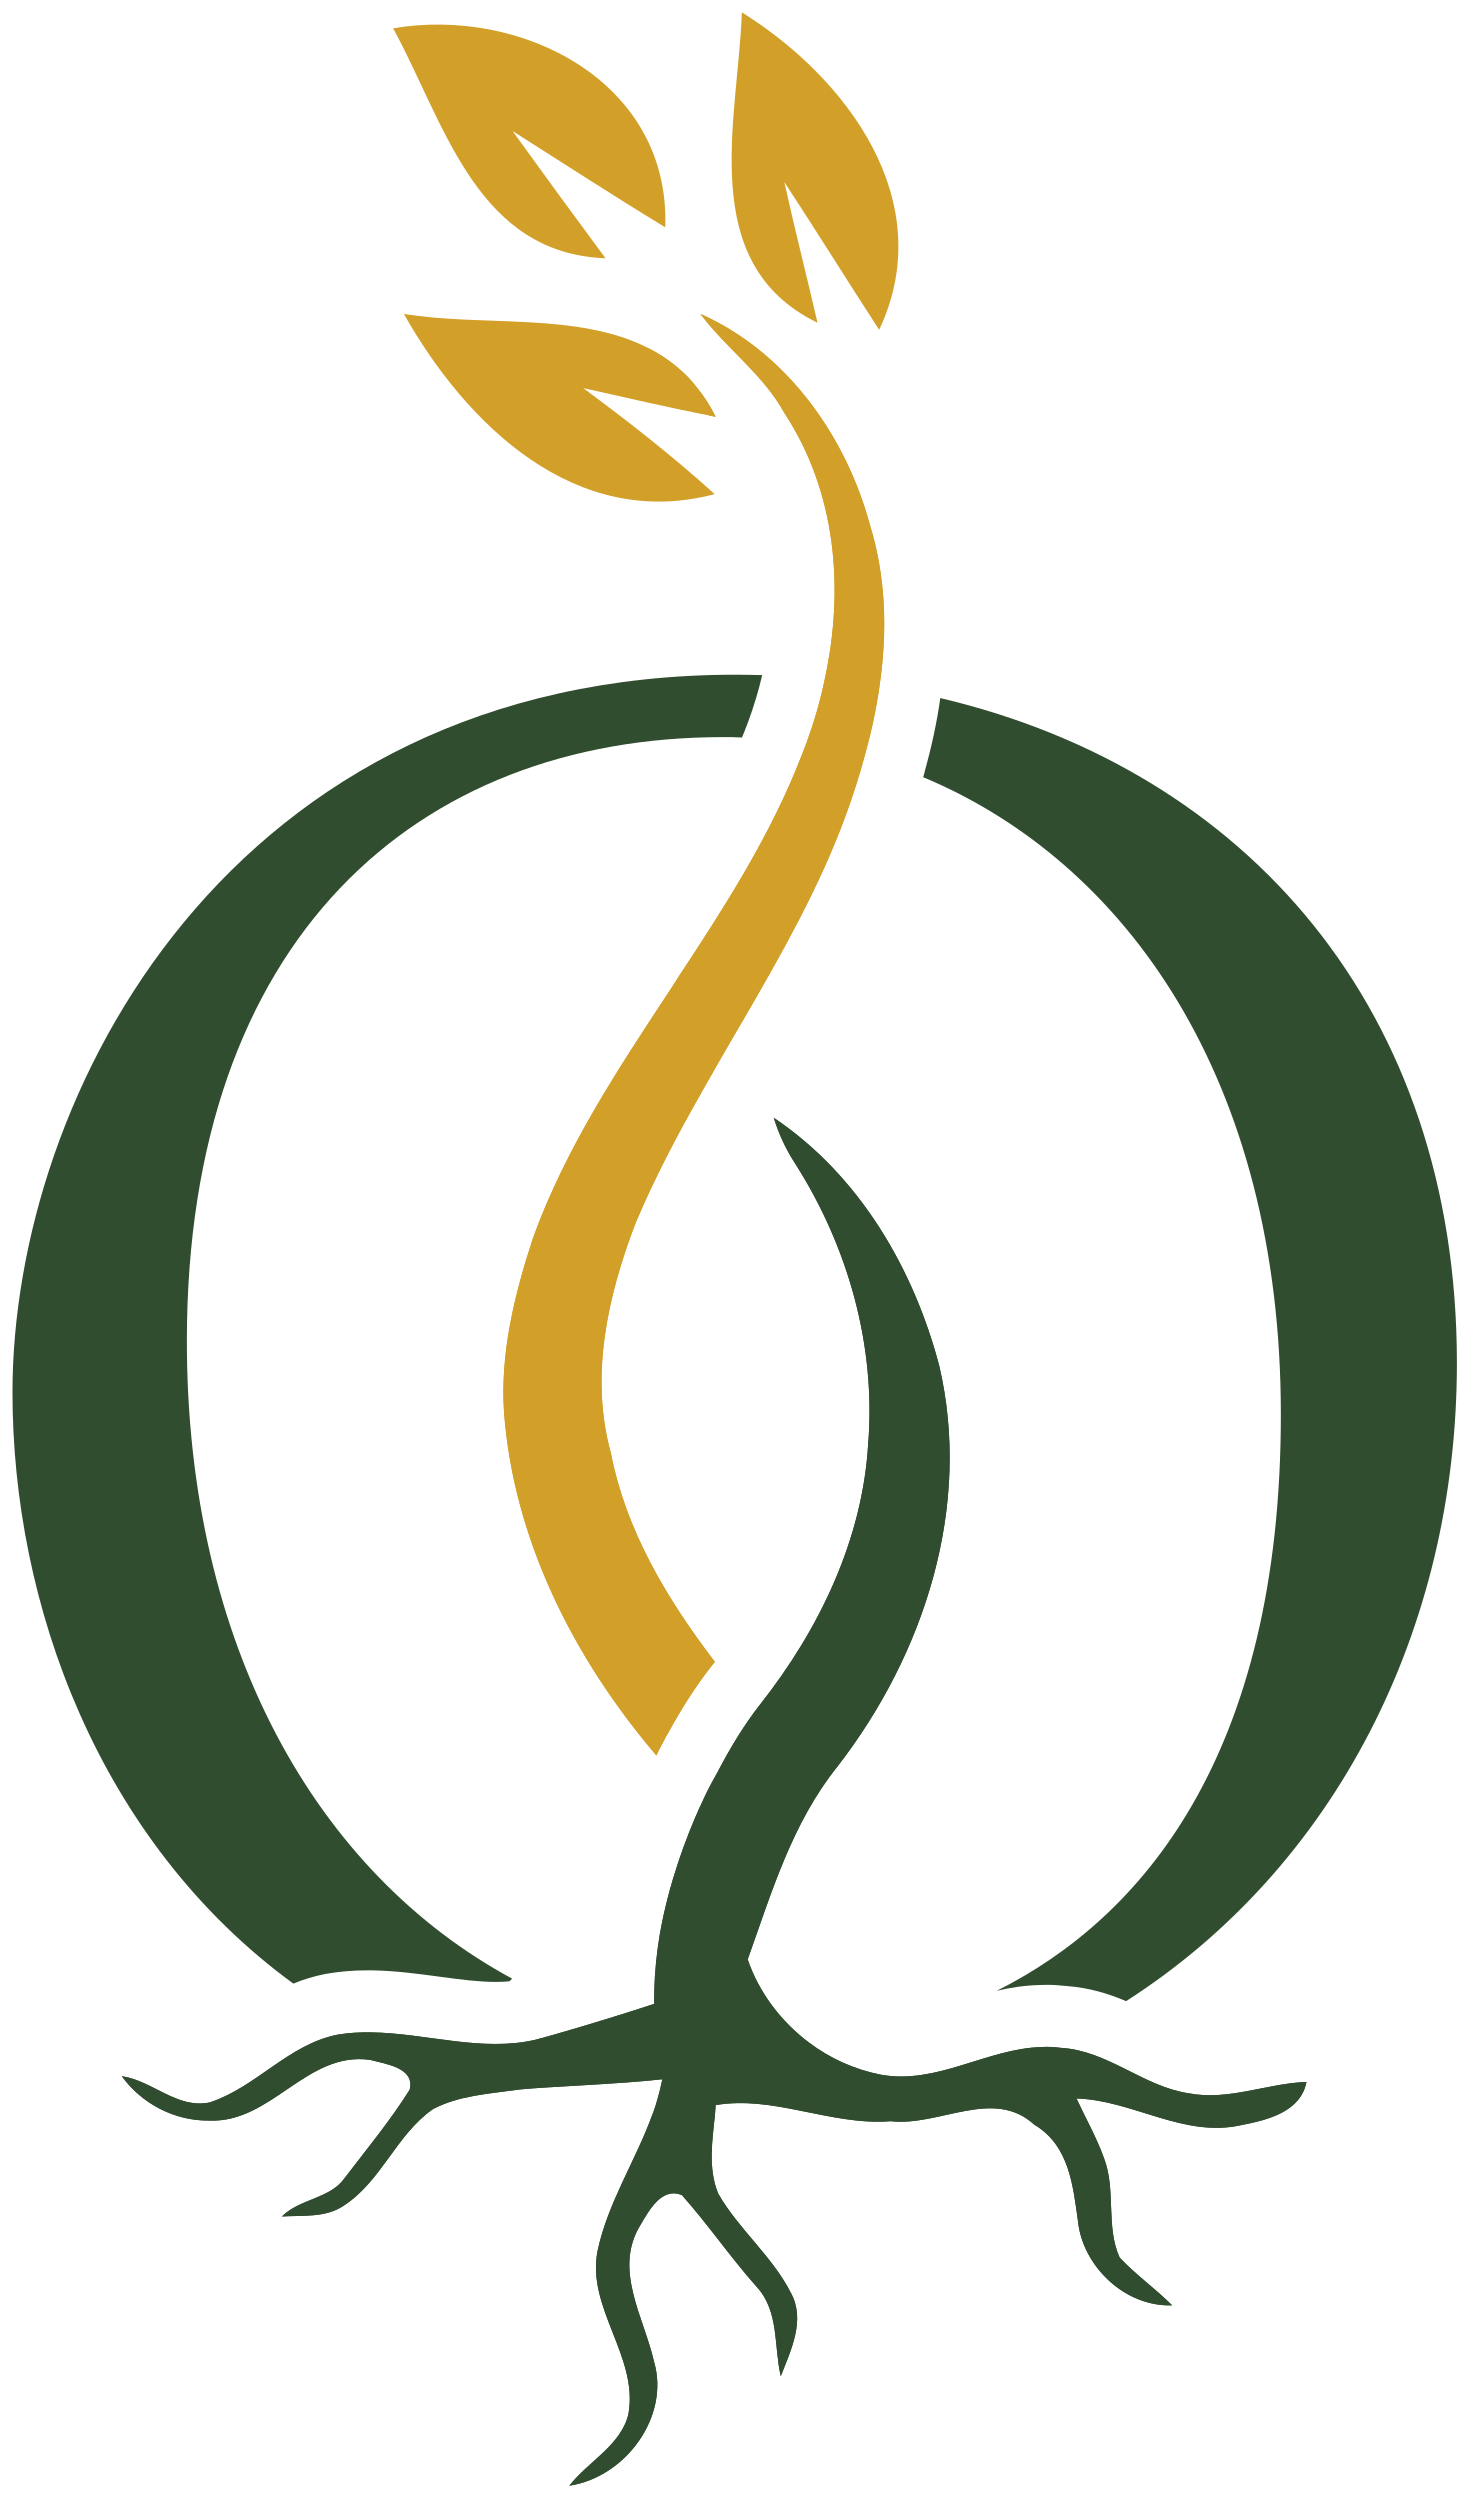
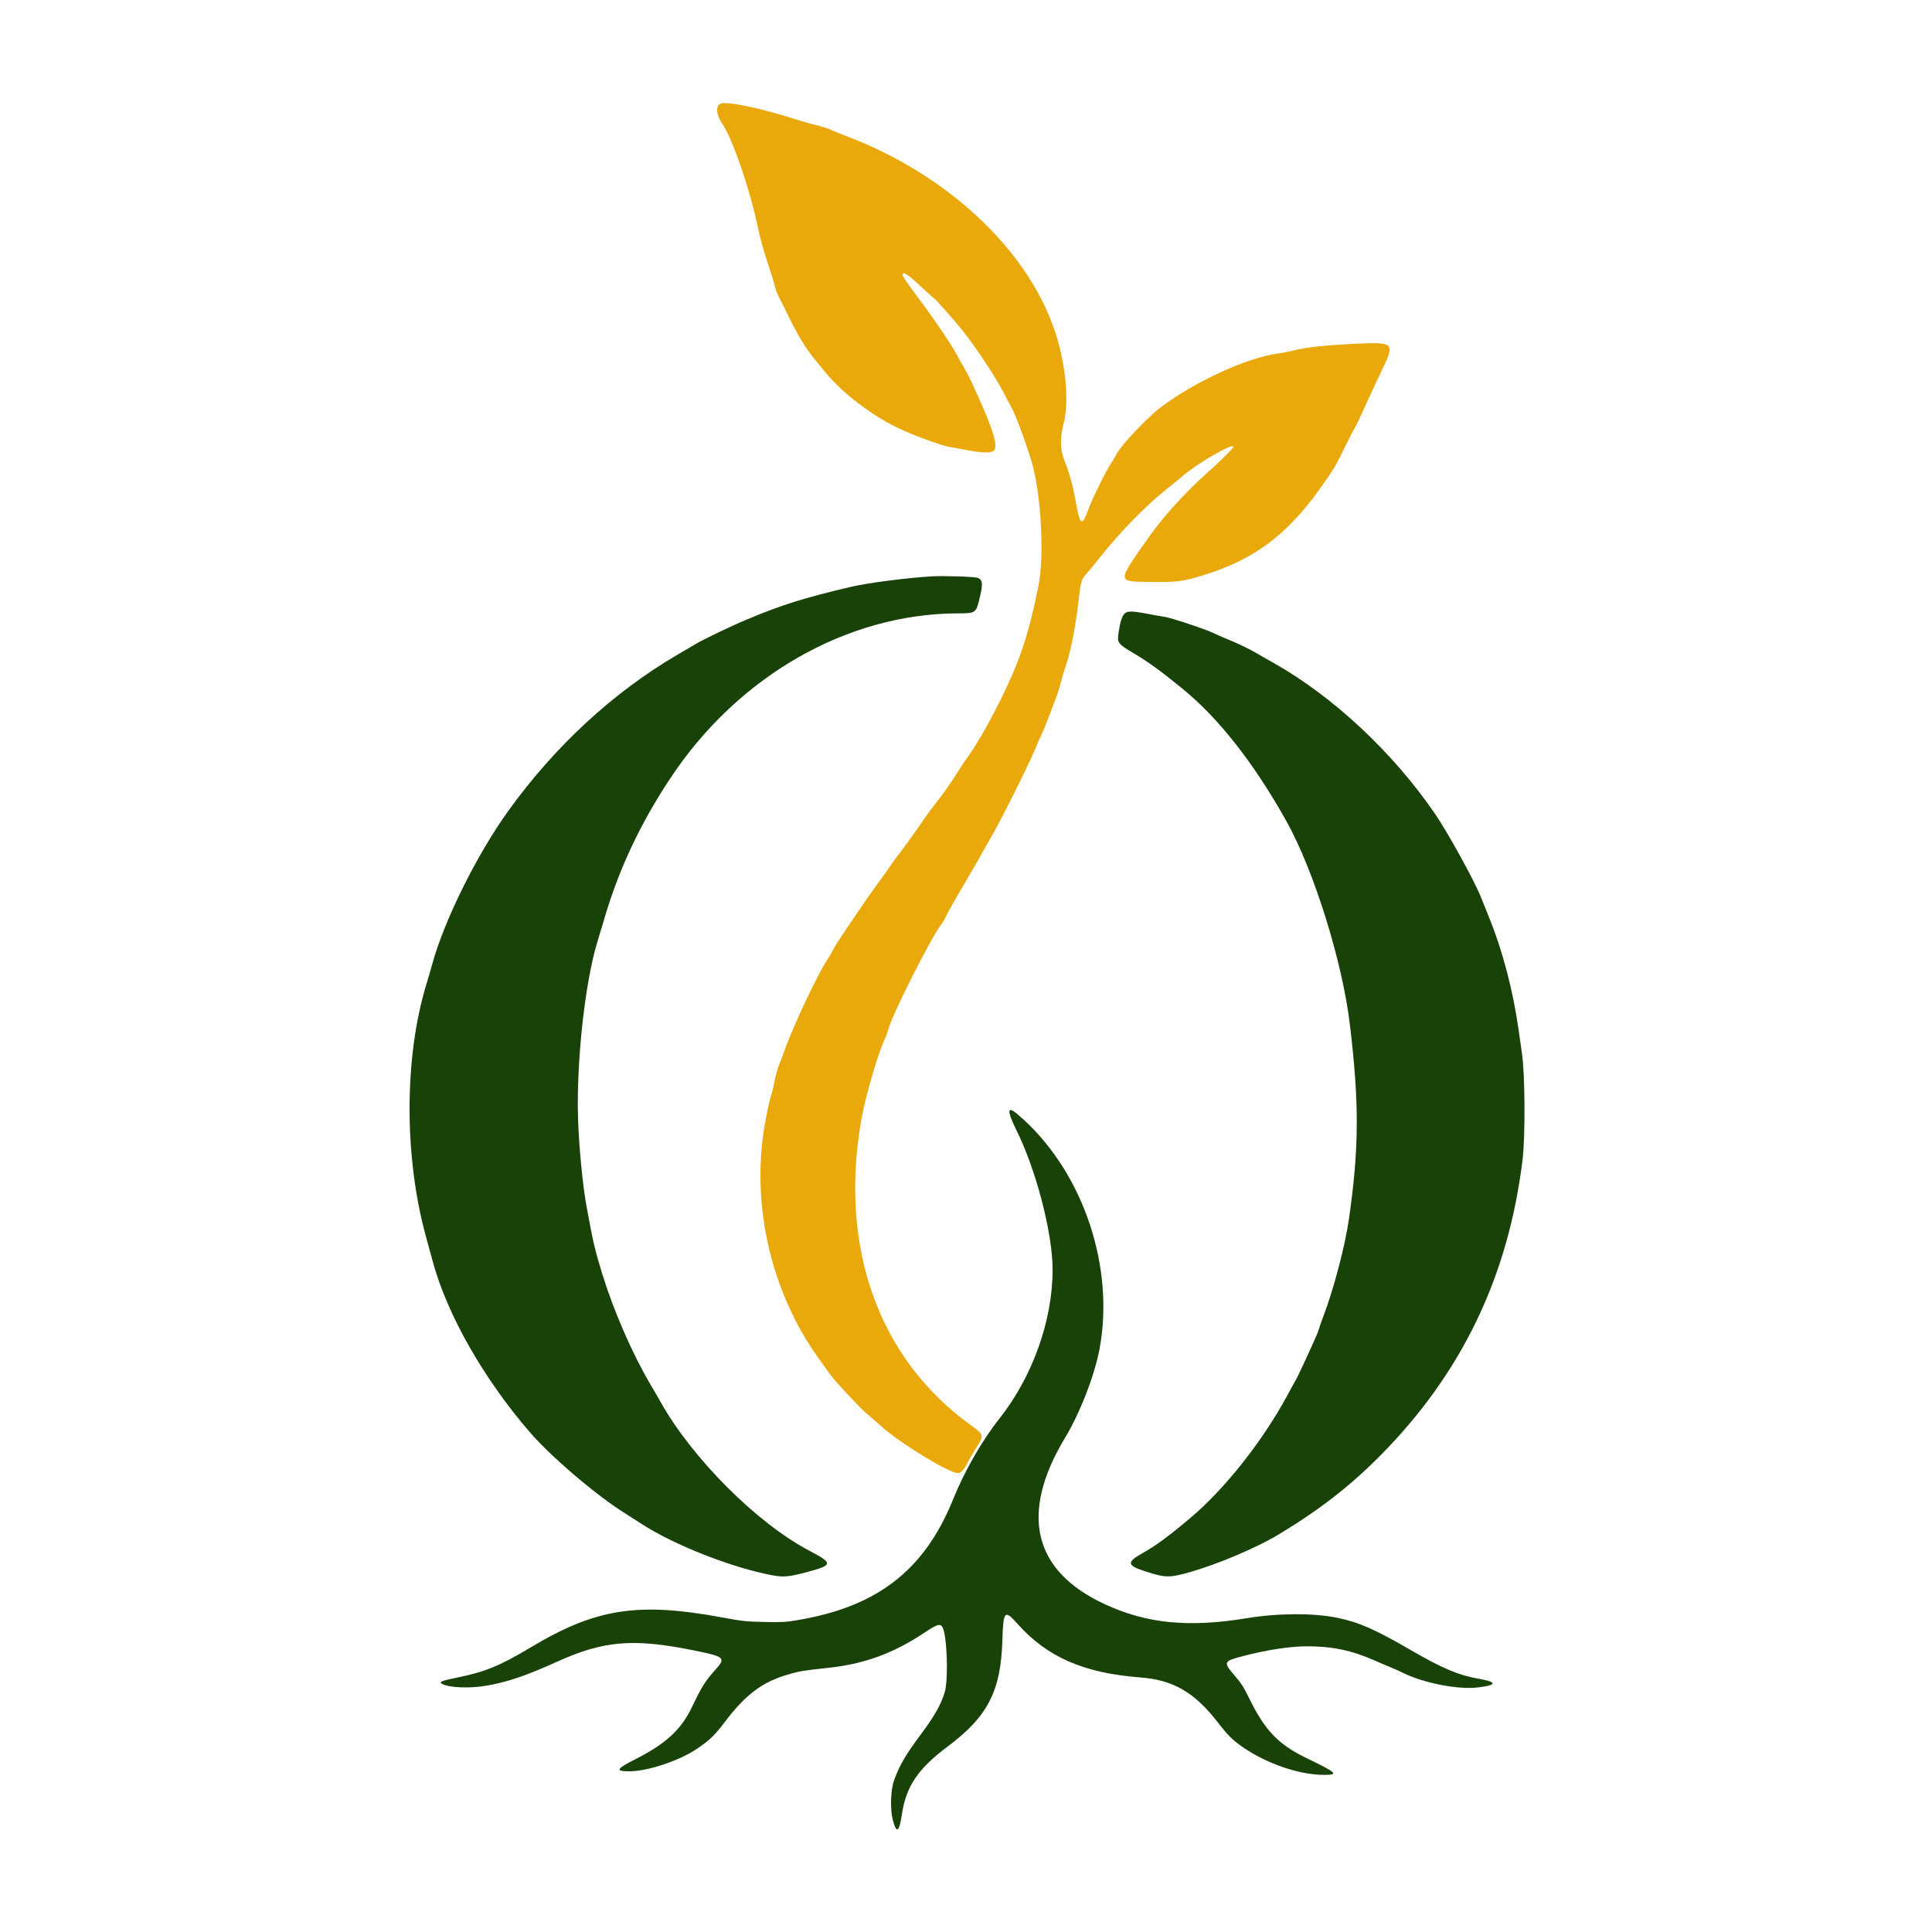
- <svg xmlns="http://www.w3.org/2000/svg" width="248.99" height="423.07" viewBox="475.67 388.63 248.99 423.07" version="1.2">
-   <g id="surface1">
-     <path style=" stroke:none;fill-rule:nonzero;fill:#314D2F;fill-opacity:1;" d="M 604.652 502.879 C 604.055 505.465 603.254 508.16 602.238 510.887 L 601.539 512.703 C 601.434 512.949 601.328 513.195 601.223 513.438 C 600.176 513.371 599.09 513.371 598.008 513.371 C 546.113 513.371 507.293 547.535 507.293 615.586 C 507.293 667.168 529.359 705.672 562.336 723.469 L 561.883 723.922 C 561.148 723.996 560.379 724.027 559.539 724.027 C 556.672 724.027 553.527 723.609 550.168 723.156 C 546.496 722.664 542.684 722.141 538.664 722.07 L 537.789 722.07 C 535.445 722.07 533.242 722.246 530.793 722.664 C 528.836 723.051 527.016 723.609 525.305 724.309 C 492.363 700.25 477.781 660.137 477.781 624.258 C 477.781 573.938 514.43 502.809 600.176 502.809 C 601.68 502.809 603.184 502.844 604.652 502.879 " />
-     <path style=" stroke:none;fill-rule:nonzero;fill:#D2A028;fill-opacity:1;" d="M 585.801 448.047 L 585.418 447.555 C 587.203 448.465 588.914 449.586 590.488 450.949 C 590.523 450.949 590.523 450.98 590.523 450.98 C 591.676 451.926 592.727 453.047 593.707 454.34 C 594.859 455.738 595.875 457.348 596.781 459.164 L 595.734 458.957 C 594.789 457.906 593.773 456.891 592.727 455.809 C 590.383 453.43 588.004 450.98 585.801 448.047 " />
-     <path style=" stroke:none;fill-rule:nonzero;fill:#D2A028;fill-opacity:1;" d="M 622.871 477.418 C 625.633 486.336 625.844 495.605 624.516 504.695 C 623.953 508.719 623.082 512.738 621.961 516.691 C 621.051 520.082 619.969 523.406 618.777 526.656 C 614.305 538.863 607.832 550.227 601.258 561.559 C 601.152 561.699 601.086 561.871 600.98 562.012 C 598.848 565.648 596.75 569.32 594.684 572.957 C 594.578 573.168 594.438 573.379 594.336 573.586 C 590.277 580.723 586.434 587.996 583.25 595.551 C 578.492 607.93 575.449 621.531 579.055 634.539 C 581.57 647.582 588.531 659.23 596.641 669.859 C 596.434 670.105 596.258 670.352 596.082 670.559 C 593.461 673.918 591.082 677.59 588.672 682.027 L 588.566 682.137 L 587.867 683.5 L 587.34 684.477 L 586.746 685.703 C 572.652 669.16 562.617 649.09 560.973 627.758 C 560.273 617.613 562.758 607.613 565.902 598.031 C 571.359 583.027 580.137 569.707 588.949 556.348 C 589.09 556.137 589.195 555.965 589.336 555.754 C 589.578 555.367 589.789 555.02 590.035 554.668 C 590.137 554.527 590.242 554.355 590.312 554.215 C 598.32 542.078 606.121 529.945 611.332 516.48 C 611.574 515.816 611.855 515.152 612.098 514.488 C 613.395 510.957 614.477 507.285 615.246 503.543 C 618.57 488.262 617.207 471.895 608.391 458.5 C 604.859 452.031 598.566 447.59 594.195 441.75 C 608.988 448.324 618.883 462.664 622.871 477.418 " />
-     <path style=" stroke:none;fill-rule:nonzero;fill:#D2A028;fill-opacity:1;" d="M 624.516 504.695 C 623.953 508.719 623.078 512.738 621.961 516.691 C 621.051 520.082 619.969 523.406 618.781 526.656 C 614.301 538.863 607.832 550.227 601.258 561.559 C 601.156 561.699 601.082 561.871 600.98 562.012 C 598.844 565.648 596.746 569.32 594.684 572.957 C 594.578 573.168 594.441 573.379 594.336 573.586 C 590.277 580.723 586.434 587.996 583.25 595.547 C 578.492 607.93 575.449 621.531 579.051 634.539 C 581.57 647.582 588.531 659.23 596.645 669.859 C 596.434 670.105 596.258 670.352 596.082 670.559 C 593.461 673.918 591.082 677.59 588.668 682.031 L 588.566 682.137 L 587.867 683.5 L 587.34 684.477 L 586.746 685.703 C 572.652 669.16 562.617 649.086 560.973 627.754 C 560.273 617.613 562.758 607.613 565.906 598.031 C 571.359 583.031 580.137 569.707 588.949 556.348 C 589.09 556.137 589.195 555.961 589.332 555.754 C 589.578 555.367 589.789 555.02 590.035 554.668 C 590.141 554.527 590.242 554.355 590.312 554.215 C 598.32 542.078 606.121 529.945 611.328 516.48 C 611.574 515.816 611.855 515.152 612.102 514.488 C 613.395 510.957 614.477 507.285 615.246 503.543 C 618.57 488.262 617.203 471.895 608.395 458.5 C 604.863 452.031 598.566 447.59 594.195 441.75 C 608.988 448.324 618.883 462.664 622.871 477.418 C 625.633 486.336 625.844 495.605 624.516 504.695 " />
-     <path style=" stroke:none;fill-rule:nonzero;fill:#314D2F;fill-opacity:1;" d="M 589.125 726.859 C 588.215 727.176 587.305 727.457 586.398 727.734 L 586.398 727.699 Z M 589.125 726.859 " />
-     <path style=" stroke:none;fill-rule:nonzero;fill:#314D2F;fill-opacity:1;" d="M 596.574 689.477 C 595.805 690.984 595.035 692.555 594.266 694.094 C 595.176 692.031 596.012 690.457 596.574 689.477 " />
-     <path style=" stroke:none;fill-rule:nonzero;fill:#D2A028;fill-opacity:1;" d="M 574.367 454.305 C 582.027 459.969 589.543 465.844 596.609 472.246 C 573.109 478.504 554.609 460.531 544.012 441.75 C 557.266 443.953 573.492 441.402 585.418 447.555 C 587.199 448.465 588.914 449.582 590.488 450.949 C 590.523 450.949 590.523 450.984 590.523 450.984 C 591.676 451.926 592.727 453.047 593.707 454.34 C 594.859 455.738 595.875 457.348 596.781 459.164 L 595.734 458.957 C 588.566 457.559 581.5 455.879 574.367 454.305 " />
-     <path style=" stroke:none;fill-rule:nonzero;fill:#D2A028;fill-opacity:1;" d="M 576.219 432.203 C 576.848 432.273 577.48 432.309 578.145 432.344 C 575.484 428.742 572.828 425.141 570.172 421.504 C 567.582 417.938 564.996 414.371 562.406 410.801 C 571.012 416.258 579.543 421.816 588.25 427.098 C 589.125 402.445 563.91 389.715 542.195 393.422 C 550.586 408.703 555.832 430.211 576.219 432.203 " />
-     <path style=" stroke:none;fill-rule:nonzero;fill:#D2A028;fill-opacity:1;" d="M 614.02 443.254 C 612.184 435.324 610.152 427.395 608.395 419.422 C 613.82 427.723 619.078 436.164 624.445 444.445 C 634.68 422.816 619.094 401.871 601.211 390.715 C 600.582 408.863 593.355 433.199 614.02 443.254 " />
-     <path style=" stroke:none;fill-rule:nonzero;fill:#314D2F;fill-opacity:1;" d="M 722.219 619.293 C 722.219 664.578 701.414 704.762 666.234 727.281 C 663.297 726.023 660.008 725.008 656.23 724.73 C 655.043 724.59 653.891 724.52 652.805 724.52 C 652.383 724.52 651.93 724.555 651.512 724.555 C 648.957 724.621 646.578 725.008 644.34 725.531 C 668.715 713.328 692.426 685.91 692.426 628 C 692.426 571.211 666.129 534.457 631.895 520.152 C 631.961 519.941 631.996 519.77 632.066 519.559 C 633.258 515.223 634.234 510.887 634.793 506.762 C 686.621 519 722.219 559.496 722.219 619.293 " />
-     <path style=" stroke:none;fill-rule:nonzero;fill:#314D2F;fill-opacity:1;" d="M 676.863 742.879 C 669.102 741.723 663.227 735.676 655.219 735.184 C 654.133 735.043 653.016 734.977 651.965 735.043 C 642.699 735.289 634.234 741.441 624.758 739.73 C 620.281 738.855 616.121 736.969 612.555 734.273 C 607.762 730.672 604.055 725.707 602.203 720.219 C 606.223 708.957 609.688 697.172 617.379 687.59 C 632.242 668.391 640.145 643.422 634.621 619.781 C 630.352 603.523 621.227 587.609 606.609 577.785 C 607.449 580.477 608.602 583.027 610.176 585.441 C 619.199 599.57 623.922 616.355 622.59 632.969 C 621.645 649.055 614.375 664.301 604.336 677.027 C 601.574 680.562 599.301 684.34 597.238 688.254 L 597.238 688.289 C 597.238 688.289 597.203 688.324 597.133 688.465 C 597.027 688.676 596.887 688.883 596.781 689.094 C 596.715 689.234 596.641 689.34 596.574 689.48 C 596.012 690.457 595.176 692.031 594.266 694.094 C 594.23 694.199 594.16 694.375 594.055 694.516 C 591.816 699.516 588.879 707.172 587.34 715.883 C 586.816 718.992 586.469 722.211 586.395 725.531 L 586.395 726.23 C 586.363 726.441 586.363 726.652 586.363 726.859 C 586.363 727.141 586.363 727.422 586.395 727.699 L 586.395 727.734 C 577.023 730.812 569.578 732.91 567.199 733.574 L 567.406 733.473 L 567.023 733.609 C 566.953 733.609 566.918 733.609 566.883 733.645 C 566.848 733.68 566.848 733.68 566.812 733.68 C 566.742 733.715 566.637 733.715 566.57 733.715 L 566.395 733.785 C 557.266 735.953 547.824 732.699 538.488 732.562 C 536.598 732.527 534.711 732.633 532.824 732.945 C 524.465 734.59 519.113 741.793 511.176 744.414 C 505.617 745.57 501.523 740.742 496.281 739.977 C 499.602 744.59 505.195 747.598 511.176 747.492 C 521.633 747.879 527.578 735.742 538.277 737.215 C 541.039 737.945 545.938 738.574 544.992 742.281 C 541.742 747.457 537.789 752.25 534.047 757.145 C 531.598 760.746 526.387 760.68 523.383 763.719 C 526.844 763.512 530.723 763.965 533.766 761.938 C 540.234 757.773 542.648 749.977 548.91 745.57 C 553.316 743.227 558.559 742.945 563.492 742.246 C 563.598 742.246 563.668 742.215 563.77 742.215 C 567.828 741.793 581.293 741.27 587.727 740.5 L 587.727 740.641 C 587.516 741.723 587.234 742.809 586.922 743.891 C 586.746 744.555 586.535 745.223 586.293 745.887 C 586.223 746.129 586.117 746.375 586.012 746.617 C 583.215 754.312 578.527 761.41 576.816 769.453 C 574.82 779.141 583.738 787.395 582.023 797.117 C 580.801 802.434 575.207 805.16 572.023 809.285 C 581.711 807.781 589.02 797.43 586.363 788.34 C 584.648 780.75 579.402 772.707 584.055 765.152 C 585.453 762.812 587.621 758.648 591.082 760.117 C 595.523 765.117 599.266 770.609 603.707 775.609 C 607.555 779.77 606.609 785.68 607.797 790.75 C 609.512 786.348 612.031 781.238 609.512 776.656 C 606.363 770.434 600.629 765.852 597.203 759.84 C 595.453 755.535 596.223 750.852 596.676 746.34 C 596.715 745.852 596.75 745.359 596.781 744.871 C 601.574 744.066 606.223 744.836 610.91 745.781 C 616.016 746.793 621.156 748.02 626.402 747.598 C 634.586 748.543 643.781 741.828 650.707 748.191 C 656.617 751.691 657.246 758.508 658.086 764.453 C 658.82 771.973 665.883 779.035 674.031 778.758 C 671.199 775.926 667.879 773.582 665.148 770.68 C 662.77 765.398 664.555 759.312 662.527 753.93 C 661.266 750.398 659.414 747.145 657.84 743.75 C 667.352 744.031 675.992 750.465 685.711 748.262 C 690.258 747.391 695.785 745.988 696.762 740.953 C 690.047 741.199 683.578 744.172 676.863 742.879 " />
-     <path style=" stroke:none;fill-rule:nonzero;fill:#314D2F;fill-opacity:1;" d="M 696.762 740.953 C 695.781 745.988 690.258 747.391 685.711 748.262 C 675.992 750.465 667.352 744.031 657.84 743.754 C 659.414 747.145 661.27 750.395 662.527 753.93 C 664.555 759.312 662.773 765.398 665.148 770.68 C 667.875 773.582 671.199 775.926 674.031 778.758 C 665.883 779.035 658.82 771.973 658.086 764.453 C 657.246 758.508 656.617 751.691 650.707 748.191 C 643.781 741.828 634.586 748.543 626.402 747.598 C 621.156 748.02 616.016 746.793 610.91 745.781 C 606.227 744.836 601.574 744.066 596.781 744.871 C 596.746 745.359 596.711 745.852 596.676 746.34 C 596.223 750.852 595.453 755.535 597.203 759.84 C 600.629 765.852 606.363 770.434 609.512 776.656 C 612.031 781.238 609.512 786.348 607.797 790.754 C 606.609 785.68 607.555 779.77 603.707 775.609 C 599.266 770.609 595.523 765.117 591.082 760.117 C 587.621 758.648 585.453 762.809 584.055 765.152 C 579.402 772.707 584.648 780.75 586.363 788.34 C 589.02 797.43 581.711 807.781 572.023 809.285 C 575.207 805.16 580.801 802.434 582.027 797.117 C 583.738 787.395 574.82 779.141 576.816 769.457 C 578.527 761.41 583.215 754.312 586.012 746.617 C 586.117 746.375 586.223 746.129 586.293 745.887 C 586.535 745.223 586.746 744.555 586.922 743.891 C 587.234 742.809 587.516 741.723 587.727 740.641 L 587.727 740.5 C 581.289 741.27 567.828 741.793 563.77 742.215 C 563.664 742.215 563.594 742.25 563.492 742.25 C 558.562 742.945 553.316 743.227 548.91 745.57 C 542.648 749.977 540.238 757.773 533.766 761.938 C 530.723 763.965 526.844 763.512 523.379 763.719 C 526.387 760.68 531.598 760.746 534.047 757.145 C 537.789 752.25 541.742 747.461 544.992 742.281 C 545.938 738.574 541.039 737.945 538.277 737.215 C 527.578 735.742 521.633 747.879 511.176 747.492 C 505.195 747.598 499.602 744.59 496.277 739.977 C 501.523 740.742 505.617 745.57 511.176 744.418 C 519.113 741.793 524.465 734.59 532.824 732.945 C 534.711 732.633 536.598 732.527 538.488 732.562 C 547.824 732.699 557.266 735.953 566.395 733.785 L 566.57 733.715 C 566.641 733.715 566.742 733.715 566.812 733.68 C 566.848 733.68 566.848 733.68 566.883 733.645 C 566.918 733.609 566.953 733.609 567.023 733.609 L 567.406 733.473 L 567.199 733.574 C 569.574 732.91 577.023 730.812 586.398 727.734 C 587.305 727.457 588.215 727.176 589.125 726.859 L 586.398 727.699 C 586.363 727.422 586.363 727.141 586.363 726.859 C 586.363 726.652 586.363 726.441 586.398 726.23 L 586.398 725.531 C 586.465 722.211 586.816 718.992 587.34 715.883 C 588.879 707.172 591.816 699.516 594.055 694.516 C 594.16 694.375 594.23 694.199 594.266 694.094 C 595.035 692.555 595.805 690.98 596.574 689.477 C 596.645 689.34 596.711 689.234 596.781 689.094 C 596.887 688.883 597.027 688.676 597.133 688.465 C 597.203 688.324 597.238 688.289 597.238 688.289 L 597.238 688.254 C 599.301 684.34 601.574 680.559 604.336 677.027 C 614.371 664.301 621.648 649.055 622.59 632.969 C 623.918 616.355 619.199 599.57 610.176 585.441 C 608.602 583.027 607.449 580.477 606.609 577.785 C 621.227 587.609 630.355 603.523 634.621 619.781 C 640.145 643.422 632.242 668.391 617.379 687.59 C 609.688 697.172 606.227 708.957 602.203 720.219 C 604.059 725.707 607.766 730.672 612.555 734.273 C 616.121 736.969 620.281 738.855 624.758 739.73 C 634.234 741.441 642.699 735.289 651.965 735.043 C 653.016 734.977 654.133 735.043 655.219 735.184 C 663.227 735.676 669.102 741.723 676.863 742.879 C 683.578 744.172 690.047 741.199 696.762 740.953 " />
-     <path style=" stroke:none;fill-rule:nonzero;fill:#314D2F;fill-opacity:1;" d="M 589.125 726.859 C 588.215 727.176 587.305 727.457 586.398 727.734 L 586.398 727.699 Z M 589.125 726.859 " />
+ <svg xmlns="http://www.w3.org/2000/svg" viewBox="2332 308 2164 2164" width="512" height="512">
+   <g transform="translate(0,3200) scale(0.1,-0.1)" fill="#194209">
+     <path d="M33750 22464 c-288 -18 -712 -74 -890 -115 -535 -126 -782 -203 -1170 -366 -175 -73 -491 -224 -577 -276 -32 -18 -125 -74 -208 -122 -723 -424 -1374 -1027 -1897 -1755 -351 -490 -713 -1221 -847 -1711 -16 -57 -44 -156 -64 -220 -250 -814 -253 -1932 -6 -2830 27 -101 63 -231 79 -289 163 -593 572 -1310 1087 -1905 238 -275 754 -714 1068 -908 33 -21 112 -71 175 -112 371 -242 1026 -498 1479 -581 120 -21 178 -16 371 35 304 81 306 99 35 242 -585 307 -1307 1029 -1665 1664 -18 33 -68 119 -111 192 -205 347 -411 818 -543 1243 -83 270 -101 348 -176 755 -44 237 -87 691 -96 1005 -17 636 79 1508 217 1960 23 74 56 187 75 250 163 559 402 1069 741 1581 760 1149 1984 1849 3233 1849 184 0 193 6 229 155 43 177 40 218 -16 242 -36 14 -386 26 -523 17z M35915 22046 c-28 -28 -49 -96 -65 -204 -19 -125 -14 -131 178 -245 152 -90 290 -190 532 -387 405 -328 806 -838 1169 -1488 307 -550 626 -1570 710 -2272 107 -888 104 -1395 -10 -2185 -44 -304 -170 -784 -286 -1088 -24 -64 -51 -141 -59 -170 -14 -45 -234 -524 -254 -552 -4 -5 -48 -85 -98 -177 -275 -507 -695 -1036 -1076 -1358 -246 -207 -388 -312 -536 -395 -184 -103 -179 -139 27 -205 230 -74 269 -74 498 -10 319 91 747 272 1001 425 454 274 800 543 1135 882 913 922 1433 2005 1593 3313 32 269 28 970 -8 1200 -8 52 -24 163 -35 245 -63 451 -179 892 -338 1284 -31 75 -68 169 -84 209 -71 180 -366 717 -512 931 -467 687 -1149 1325 -1821 1701 -67 37 -145 82 -175 100 -87 51 -205 108 -324 157 -62 25 -133 56 -158 69 -81 41 -471 171 -549 184 -41 6 -132 22 -203 36 -166 31 -220 32 -252 0z M34626 16475 c-6 -18 27 -112 72 -200 224 -445 412 -1163 412 -1576 0 -572 -226 -1203 -600 -1674 -191 -241 -387 -583 -515 -900 -331 -818 -882 -1229 -1834 -1366 -55 -8 -153 -10 -290 -6 -208 5 -230 8 -466 51 -942 174 -1414 100 -2142 -337 -345 -206 -506 -273 -827 -338 -180 -37 -205 -49 -160 -72 82 -42 307 -50 493 -18 240 42 440 110 796 271 518 234 854 261 1522 125 353 -71 366 -83 247 -216 -117 -132 -154 -190 -263 -419 -122 -254 -292 -411 -635 -585 -215 -109 -228 -135 -68 -135 204 0 556 116 757 251 141 95 200 151 310 297 237 313 423 453 715 537 129 38 149 41 465 76 387 43 705 159 1040 379 161 107 193 118 220 77 52 -80 70 -581 27 -731 -38 -130 -119 -274 -263 -466 -177 -237 -243 -350 -306 -525 -37 -104 -44 -316 -14 -434 42 -168 73 -148 105 68 46 302 182 503 506 745 456 340 601 624 618 1203 9 318 26 336 164 180 334 -377 744 -557 1384 -606 362 -28 600 -165 854 -490 129 -166 177 -213 301 -298 268 -182 627 -303 899 -303 169 0 147 22 -190 185 -317 152 -471 311 -644 665 -64 131 -89 170 -161 255 -137 160 -135 167 90 226 264 69 527 109 713 109 288 0 501 -45 767 -162 50 -22 128 -56 175 -75 46 -19 105 -45 130 -58 223 -113 612 -191 832 -167 225 25 235 61 28 97 -231 40 -410 115 -770 324 -405 234 -580 311 -824 361 -264 54 -668 52 -1010 -5 -653 -107 -1117 -62 -1590 156 -805 372 -959 1013 -447 1864 168 278 332 701 387 997 169 907 -174 1946 -848 2565 -114 104 -151 127 -162 98z" />
+   </g>
+   <g transform="translate(0,3200) scale(0.1,-0.1)" fill="#E9A90A">
+     <path d="M31393 27760 c-60 -24 -52 -125 17 -226 108 -155 300 -705 385 -1100 41 -192 72 -304 135 -494 33 -100 65 -205 71 -233 6 -29 26 -81 45 -117 19 -36 72 -141 117 -235 87 -178 186 -342 263 -435 25 -30 80 -98 122 -150 207 -258 561 -525 889 -671 167 -75 438 -171 513 -184 25 -4 99 -18 165 -30 236 -47 338 -43 351 11 21 83 -50 282 -267 752 -21 45 -60 119 -87 165 -27 45 -62 107 -77 137 -48 95 -255 401 -433 638 -134 180 -172 236 -172 253 0 46 64 4 229 -153 63 -59 118 -108 122 -108 9 0 223 -241 313 -353 159 -199 379 -531 474 -717 35 -69 72 -138 82 -155 45 -75 195 -487 239 -656 97 -376 127 -1026 62 -1344 -112 -552 -206 -833 -427 -1280 -66 -134 -198 -378 -232 -427 -16 -24 -37 -59 -47 -78 -10 -19 -45 -73 -79 -120 -34 -47 -90 -130 -124 -185 -88 -139 -156 -236 -244 -346 -41 -52 -94 -123 -118 -159 -77 -115 -241 -343 -295 -411 -29 -36 -70 -92 -91 -125 -20 -32 -83 -120 -138 -194 -87 -117 -228 -322 -434 -632 -29 -43 -64 -102 -78 -131 -15 -29 -40 -71 -56 -94 -106 -156 -388 -754 -482 -1023 -18 -52 -46 -124 -61 -160 -15 -35 -37 -118 -50 -185 -13 -66 -30 -138 -39 -160 -9 -22 -34 -130 -55 -240 -183 -921 37 -1931 587 -2698 59 -82 121 -168 137 -191 45 -64 328 -366 394 -422 33 -27 112 -96 177 -154 212 -189 755 -520 853 -520 36 0 69 36 113 124 17 34 57 102 89 152 93 147 92 154 -48 254 -1041 745 -1491 1999 -1233 3441 48 265 190 750 263 896 13 26 30 73 37 103 33 144 480 1033 587 1167 18 23 46 70 62 105 16 35 80 150 142 255 116 195 254 437 381 663 141 251 436 849 497 1007 12 29 34 79 49 110 16 32 52 121 81 198 29 77 68 181 87 230 18 50 41 123 50 163 9 41 29 108 44 150 57 157 114 440 150 747 27 231 31 243 88 307 27 29 93 109 147 178 225 285 520 588 750 770 72 57 157 126 190 155 161 138 540 357 561 324 7 -12 -144 -162 -318 -317 -225 -201 -472 -474 -625 -691 -369 -525 -369 -504 13 -509 275 -4 354 4 537 58 611 179 990 457 1386 1020 129 184 163 240 250 422 44 91 93 187 110 215 17 27 71 139 120 249 49 109 132 289 185 398 153 317 146 325 -278 306 -366 -17 -553 -37 -726 -80 -41 -10 -111 -24 -154 -29 -351 -48 -929 -313 -1316 -604 -145 -109 -441 -422 -491 -518 -11 -23 -41 -73 -66 -111 -64 -101 -205 -386 -248 -503 -76 -208 -96 -198 -145 71 -33 187 -71 324 -128 467 -49 123 -51 249 -6 427 62 248 17 682 -108 1043 -315 913 -1221 1750 -2351 2171 -54 20 -121 48 -148 61 -27 14 -98 37 -157 51 -59 13 -161 42 -227 64 -383 124 -782 208 -852 180z" />
  </g>
</svg>
